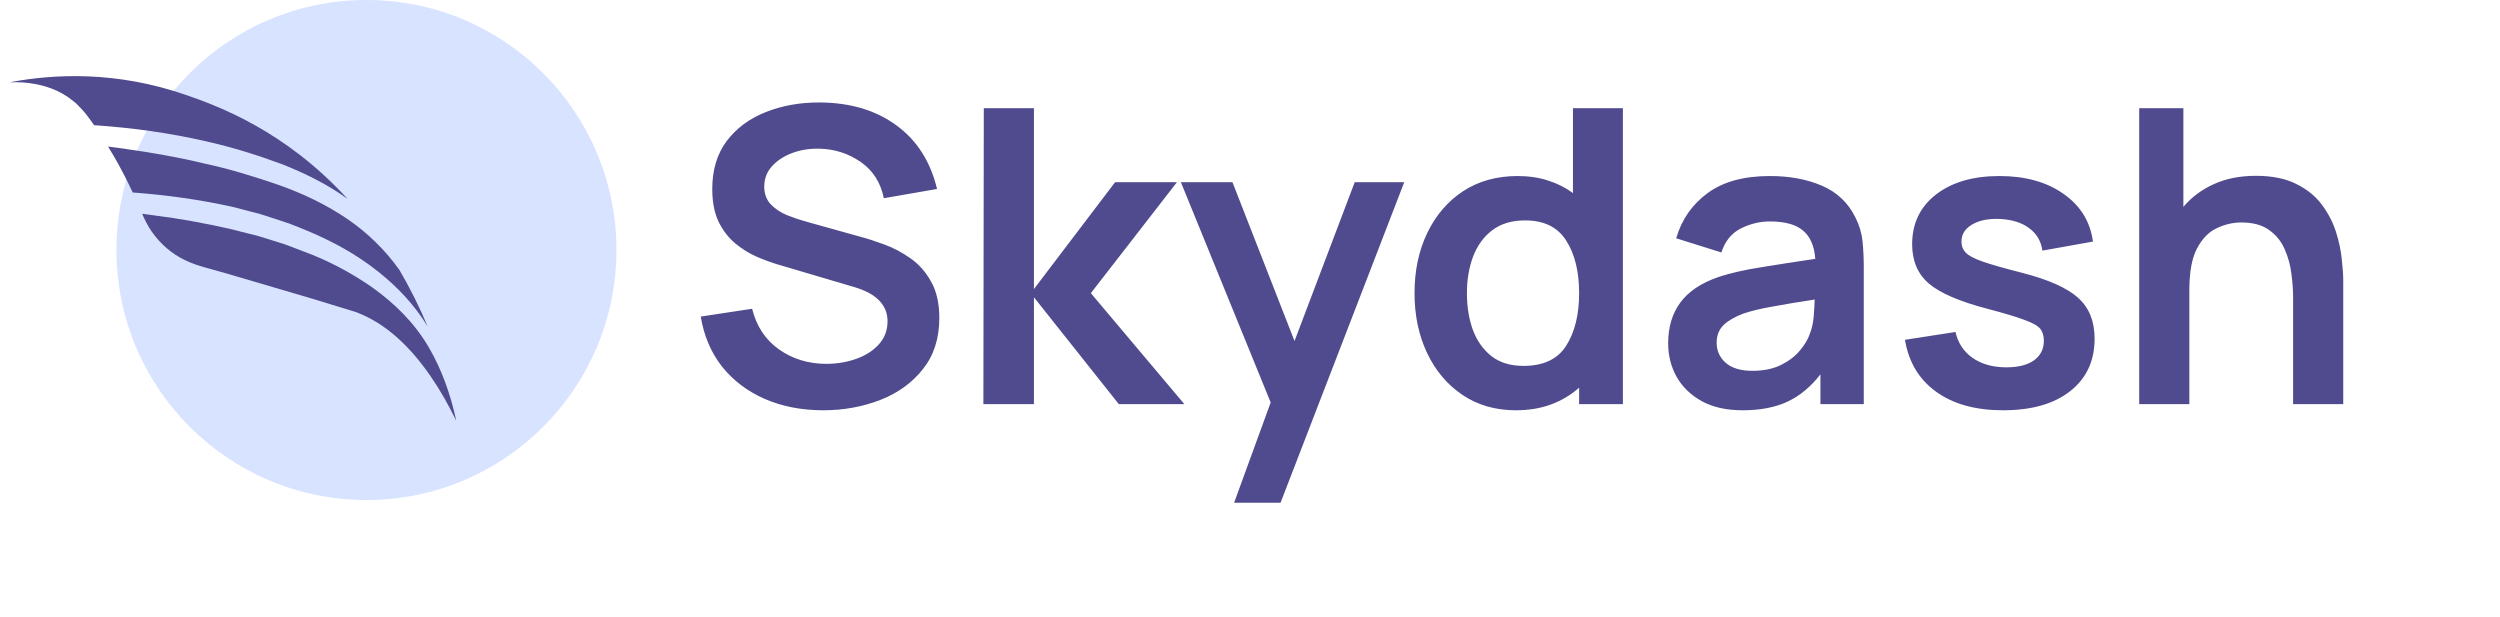
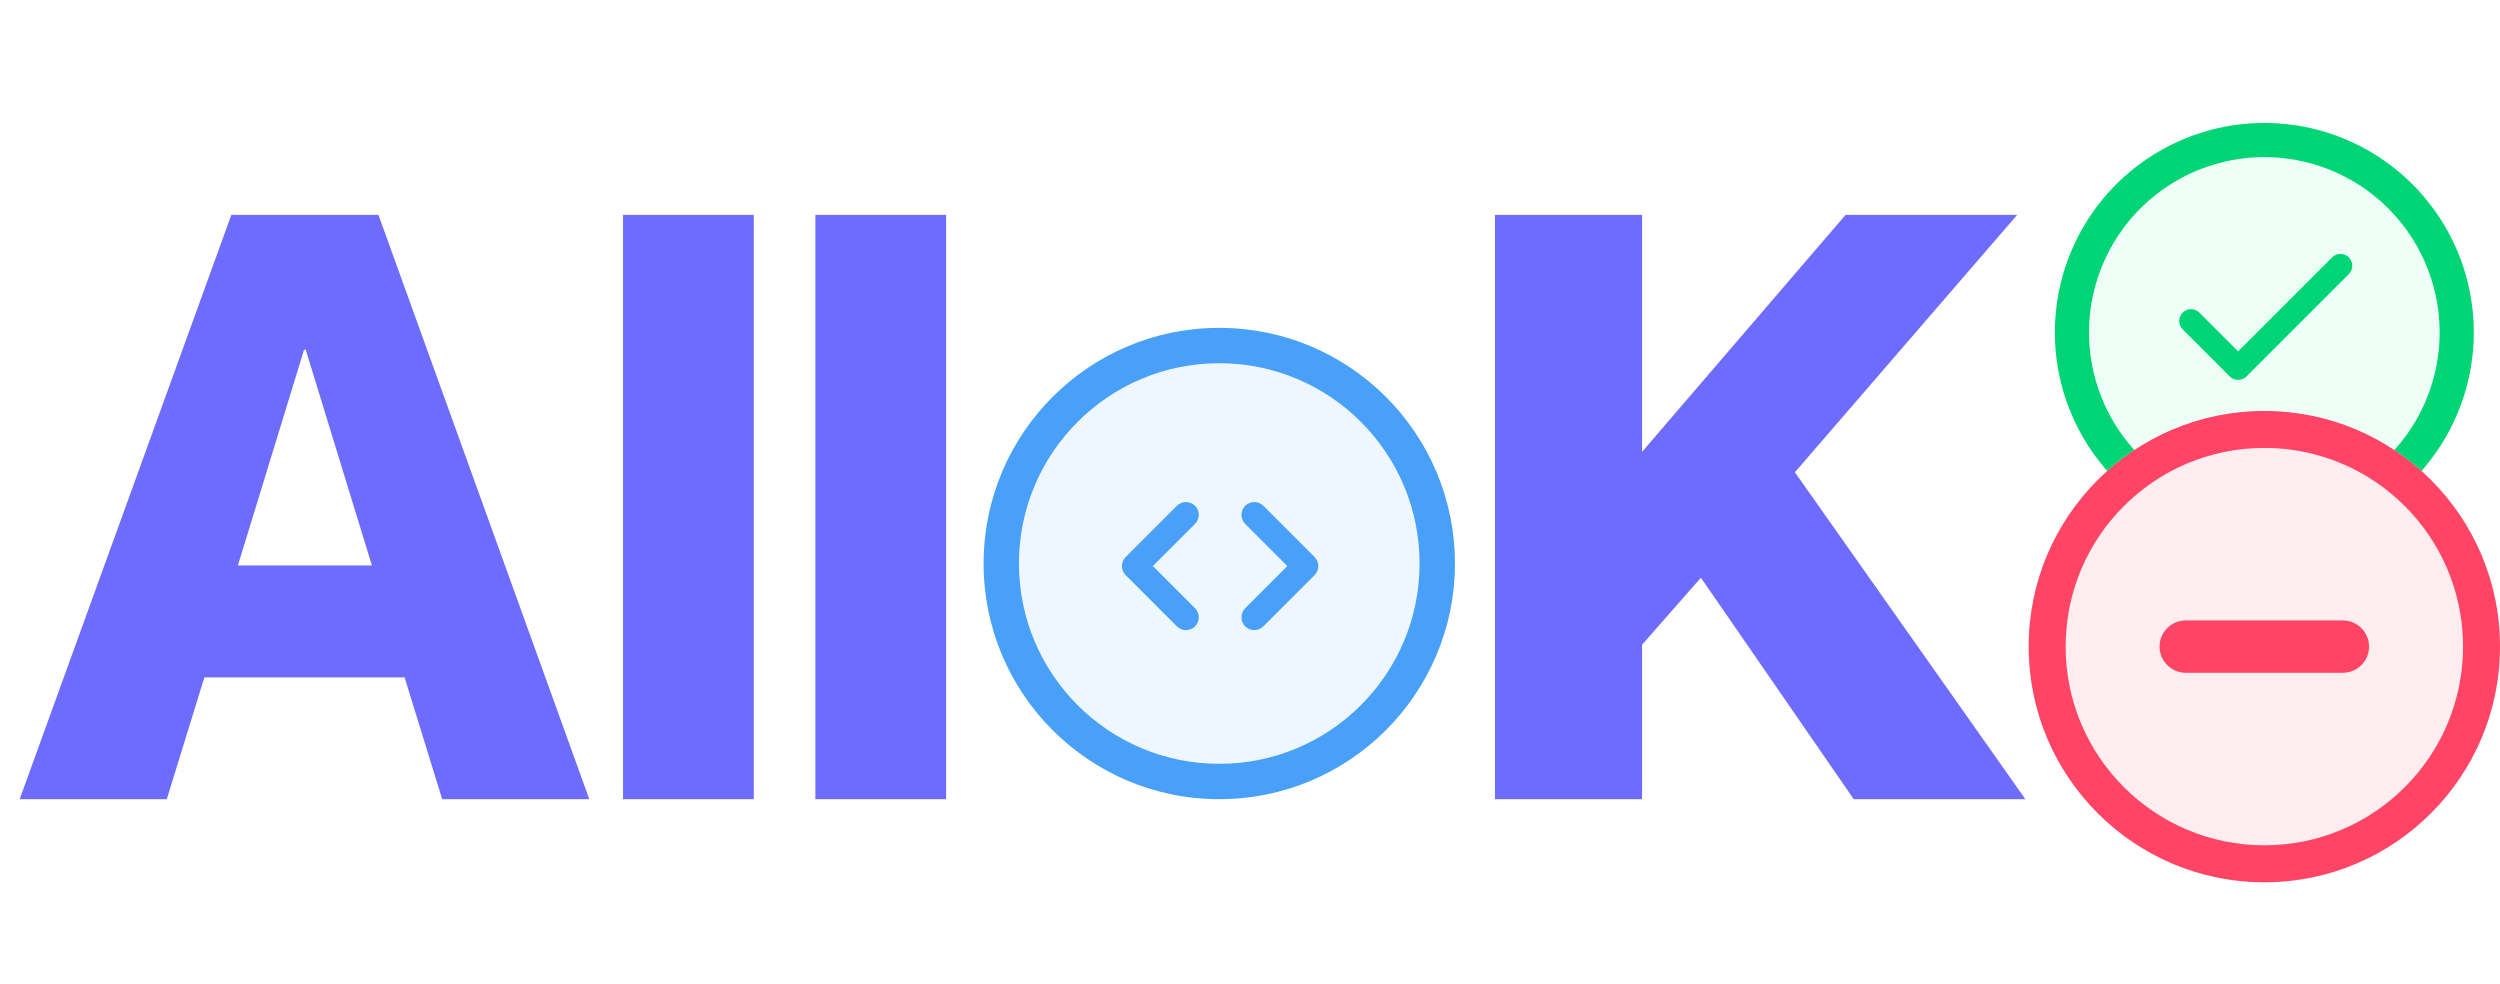
- <svg xmlns="http://www.w3.org/2000/svg" width="365" height="90" viewBox="0 0 365 90" fill="none">
-   <path d="M120.19 59.9C123.15 59.9 125.92 59.4 128.5 58.4C131.08 57.4 133.16 55.9 134.74 53.9C136.34 51.9 137.14 49.41 137.14 46.43C137.14 44.29 136.74 42.52 135.94 41.12C135.16 39.7 134.15 38.56 132.91 37.7C131.69 36.84 130.42 36.17 129.1 35.69C127.8 35.21 126.62 34.83 125.56 34.55L117.82 32.39C116.86 32.13 115.9 31.81 114.94 31.43C113.98 31.03 113.18 30.5 112.54 29.84C111.9 29.16 111.58 28.29 111.58 27.23C111.58 26.11 111.95 25.13 112.69 24.29C113.45 23.45 114.44 22.8 115.66 22.34C116.9 21.88 118.24 21.67 119.68 21.71C121.9 21.77 123.9 22.42 125.68 23.66C127.46 24.9 128.58 26.66 129.04 28.94L136.81 27.59C135.85 23.59 133.88 20.5 130.9 18.32C127.92 16.12 124.21 15 119.77 14.96C116.85 14.94 114.19 15.41 111.79 16.37C109.41 17.31 107.51 18.72 106.09 20.6C104.69 22.48 103.99 24.81 103.99 27.59C103.99 29.49 104.3 31.09 104.92 32.39C105.56 33.67 106.37 34.72 107.35 35.54C108.35 36.36 109.4 37.01 110.5 37.49C111.62 37.97 112.66 38.35 113.62 38.63L124.78 41.93C127.98 42.89 129.58 44.55 129.58 46.91C129.58 48.23 129.15 49.36 128.29 50.3C127.45 51.22 126.35 51.92 124.99 52.4C123.63 52.88 122.18 53.12 120.64 53.12C118.04 53.12 115.74 52.42 113.74 51.02C111.76 49.62 110.45 47.64 109.81 45.08L102.31 46.22C102.77 49.04 103.81 51.48 105.43 53.54C107.07 55.58 109.15 57.15 111.67 58.25C114.21 59.35 117.05 59.9 120.19 59.9ZM143.574 59H150.954V43.4L163.344 59H172.914L159.264 42.8L171.834 26.6H162.804L150.954 42.2V15.8H143.634L143.574 59ZM180.179 73.4H186.959L205.019 26.6H197.789L188.999 49.79L179.939 26.6H172.409L185.519 58.76L180.179 73.4ZM221.311 59.9C223.231 59.9 224.961 59.61 226.501 59.03C228.041 58.45 229.391 57.64 230.551 56.6V59H236.941V15.8H229.651V28.19C228.571 27.39 227.361 26.78 226.021 26.36C224.681 25.92 223.201 25.7 221.581 25.7C218.521 25.7 215.861 26.44 213.601 27.92C211.361 29.4 209.621 31.43 208.381 34.01C207.141 36.59 206.521 39.52 206.521 42.8C206.521 46.04 207.131 48.95 208.351 51.53C209.571 54.11 211.291 56.15 213.511 57.65C215.731 59.15 218.331 59.9 221.311 59.9ZM222.421 53.42C220.541 53.42 218.991 52.95 217.771 52.01C216.551 51.05 215.641 49.77 215.041 48.17C214.461 46.57 214.171 44.78 214.171 42.8C214.171 40.84 214.471 39.06 215.071 37.46C215.691 35.84 216.621 34.56 217.861 33.62C219.121 32.66 220.721 32.18 222.661 32.18C225.421 32.18 227.421 33.16 228.661 35.12C229.921 37.08 230.551 39.64 230.551 42.8C230.551 45.94 229.921 48.5 228.661 50.48C227.421 52.44 225.341 53.42 222.421 53.42ZM254.412 59.9C256.992 59.9 259.182 59.48 260.982 58.64C262.802 57.78 264.402 56.45 265.782 54.65V59H272.112V39.11C272.112 37.71 272.052 36.42 271.932 35.24C271.812 34.04 271.462 32.87 270.882 31.73C269.822 29.59 268.192 28.05 265.992 27.11C263.812 26.17 261.282 25.7 258.402 25.7C254.602 25.7 251.572 26.53 249.312 28.19C247.052 29.85 245.522 32.05 244.722 34.79L251.322 36.86C251.862 35.2 252.812 34.03 254.172 33.35C255.532 32.67 256.942 32.33 258.402 32.33C260.602 32.33 262.222 32.78 263.262 33.68C264.302 34.56 264.892 35.93 265.032 37.79C262.192 38.21 259.552 38.62 257.112 39.02C254.692 39.4 252.632 39.87 250.932 40.43C248.372 41.31 246.502 42.56 245.322 44.18C244.142 45.78 243.552 47.76 243.552 50.12C243.552 51.9 243.962 53.53 244.782 55.01C245.622 56.49 246.852 57.68 248.472 58.58C250.092 59.46 252.072 59.9 254.412 59.9ZM255.852 54.14C254.152 54.14 252.852 53.75 251.952 52.97C251.072 52.19 250.632 51.21 250.632 50.03C250.632 48.97 250.972 48.11 251.652 47.45C252.352 46.79 253.322 46.23 254.562 45.77C255.702 45.39 257.072 45.06 258.672 44.78C260.272 44.48 262.362 44.13 264.942 43.73C264.922 44.49 264.872 45.34 264.792 46.28C264.712 47.2 264.522 48.03 264.222 48.77C263.982 49.51 263.512 50.3 262.812 51.14C262.132 51.98 261.212 52.69 260.052 53.27C258.892 53.85 257.492 54.14 255.852 54.14ZM292.433 59.9C296.613 59.9 299.883 58.97 302.243 57.11C304.623 55.25 305.813 52.69 305.813 49.43C305.813 46.91 305.013 44.93 303.413 43.49C301.833 42.05 299.103 40.83 295.223 39.83C292.703 39.19 290.803 38.65 289.523 38.21C288.263 37.77 287.423 37.33 287.003 36.89C286.583 36.45 286.373 35.92 286.373 35.3C286.373 34.22 286.893 33.38 287.933 32.78C288.973 32.16 290.343 31.89 292.043 31.97C293.803 32.07 295.213 32.52 296.273 33.32C297.353 34.12 297.993 35.21 298.193 36.59L305.573 35.27C305.173 32.35 303.743 30.03 301.283 28.31C298.823 26.57 295.703 25.7 291.923 25.7C288.063 25.7 284.973 26.6 282.653 28.4C280.333 30.2 279.173 32.62 279.173 35.66C279.173 38.08 279.983 39.99 281.603 41.39C283.243 42.79 286.093 44.02 290.153 45.08C292.593 45.72 294.393 46.26 295.553 46.7C296.733 47.12 297.503 47.55 297.863 47.99C298.223 48.43 298.403 49.02 298.403 49.76C298.403 50.96 297.923 51.91 296.963 52.61C296.003 53.29 294.663 53.63 292.943 53.63C290.963 53.63 289.313 53.17 287.993 52.25C286.693 51.33 285.863 50.07 285.503 48.47L278.123 49.61C278.663 52.87 280.183 55.4 282.683 57.2C285.183 59 288.433 59.9 292.433 59.9ZM312.324 59H319.644V42.35C319.644 39.73 320.014 37.71 320.754 36.29C321.514 34.85 322.474 33.86 323.634 33.32C324.814 32.76 326.014 32.48 327.234 32.48C328.954 32.48 330.324 32.86 331.344 33.62C332.364 34.36 333.114 35.31 333.594 36.47C334.094 37.61 334.414 38.8 334.554 40.04C334.714 41.28 334.794 42.4 334.794 43.4V59H342.114V40.91C342.114 40.15 342.044 39.14 341.904 37.88C341.784 36.62 341.504 35.29 341.064 33.89C340.624 32.49 339.944 31.17 339.024 29.93C338.104 28.67 336.854 27.65 335.274 26.87C333.714 26.07 331.744 25.67 329.364 25.67C327.024 25.67 324.964 26.08 323.184 26.9C321.424 27.7 319.954 28.8 318.774 30.2V15.8H312.324V59Z" fill="#504B8E" />
-   <circle cx="53.5" cy="36.5" r="36.5" fill="#D8E3FF" />
-   <path d="M3.437 12.043C5.632 12.232 7.878 12.779 9.927 14.173C10.411 14.576 10.953 14.886 11.396 15.378C11.841 15.859 12.33 16.332 12.706 16.862C13.061 17.329 13.405 17.793 13.739 18.277C19.212 18.651 24.674 19.388 30.083 20.632C33.851 21.479 37.574 22.635 41.259 24.001C44.498 25.298 47.719 26.857 50.724 29.02C41.603 19.039 31.788 15.466 27.132 13.856C16.999 10.349 7.944 10.771 1.394 12.014C2.068 11.989 2.754 12.005 3.437 12.043Z" fill="#504B8E" />
-   <path d="M29.634 23.831C25.952 22.93 22.223 22.306 18.488 21.769C17.584 21.635 16.679 21.5 15.779 21.401C16.863 23.154 17.881 25.009 18.811 26.919C19 27.305 19.186 27.704 19.374 28.101C24.255 28.462 29.132 29.135 33.975 30.208L36.744 30.925L38.126 31.295L39.495 31.739L42.232 32.637C43.142 32.985 44.041 33.35 44.945 33.728C48.532 35.235 52.068 37.127 55.31 39.737C57.967 41.85 60.479 44.453 62.436 47.665C61.301 44.963 59.941 42.187 58.316 39.415C56.192 36.434 53.663 34.027 50.928 32.116C47.68 29.882 44.179 28.224 40.584 26.97C36.989 25.729 33.335 24.613 29.634 23.831Z" fill="#504B8E" />
-   <path d="M54.327 41.942C51.136 39.724 47.738 37.96 44.217 36.672L41.59 35.671L38.917 34.835L37.576 34.422L36.222 34.084L33.522 33.406C29.894 32.589 26.243 31.91 22.57 31.456C21.965 31.363 21.359 31.278 20.75 31.207C21.178 32.184 21.604 33.027 22.136 33.79C23.44 35.651 25.102 37.066 26.972 37.963C27.904 38.426 28.871 38.745 29.892 39.035L33.048 39.92L45.655 43.629L51.934 45.553C54.124 46.363 56.181 47.66 58.023 49.314C61.585 52.516 64.358 56.817 66.612 61.425C65.782 57.542 64.462 53.888 62.634 50.767C60.463 47.017 57.486 44.205 54.327 41.942Z" fill="#504B8E" />
+ <svg xmlns="http://www.w3.org/2000/svg" width="122" height="48" viewBox="0 0 122 48" fill="none">
+   <path d="M19.744 33.058H9.973L8.139 39H0.96L11.29 10.485H18.468L28.758 39H21.579L19.744 33.058ZM11.609 27.594H18.149L14.919 17.065H14.839L11.609 27.594ZM30.404 10.485H36.785V39H30.404V10.485ZM39.79 10.485H46.171V39H39.79V10.485Z" fill="#6E6CFF" />
+   <path d="M72.954 10.485H80.133V22.05L90.064 10.485H98.439L87.591 23.047L98.838 39H90.462L83.004 28.192L80.133 31.462V39H72.954V10.485Z" fill="#6E6CFF" />
+   <circle cx="110.5" cy="16.222" r="10.222" fill="#EEFFF7" />
+   <path d="M117.728 23.45C119.157 22.021 120.131 20.199 120.525 18.216C120.92 16.234 120.717 14.178 119.944 12.31C119.17 10.443 117.86 8.846 116.179 7.723C114.498 6.6 112.521 6 110.5 6C108.478 6 106.501 6.6 104.82 7.723C103.139 8.846 101.829 10.443 101.055 12.31C100.282 14.178 100.079 16.234 100.474 18.216C100.868 20.199 101.842 22.021 103.271 23.45L104.45 22.272C103.253 21.075 102.438 19.551 102.108 17.891C101.778 16.232 101.948 14.511 102.595 12.948C103.243 11.385 104.339 10.049 105.746 9.109C107.153 8.168 108.807 7.667 110.5 7.667C112.192 7.667 113.846 8.168 115.253 9.109C116.66 10.049 117.756 11.385 118.404 12.948C119.051 14.511 119.221 16.232 118.891 17.891C118.561 19.551 117.746 21.075 116.549 22.272L117.728 23.45Z" fill="#00D576" />
+   <path d="M114.791 12.958C114.793 13.108 114.738 13.253 114.636 13.362L109.628 18.37C109.52 18.478 109.373 18.539 109.22 18.539C109.067 18.539 108.92 18.478 108.812 18.37L106.501 16.059C106.399 15.949 106.343 15.804 106.346 15.655C106.348 15.505 106.409 15.362 106.515 15.256C106.621 15.15 106.764 15.09 106.913 15.087C107.063 15.084 107.208 15.14 107.317 15.242L109.22 17.145L113.819 12.546C113.929 12.444 114.074 12.388 114.223 12.391C114.373 12.393 114.516 12.454 114.622 12.56C114.727 12.666 114.788 12.809 114.791 12.958Z" fill="#00D576" />
+   <circle cx="110.5" cy="31.555" r="11.5" fill="#FFEDF0" />
+   <path d="M122 31.555C122 37.906 116.851 43.055 110.5 43.055C104.149 43.055 99 37.906 99 31.555C99 25.203 104.149 20.055 110.5 20.055C116.851 20.055 122 25.203 122 31.555ZM100.803 31.555C100.803 36.91 105.145 41.251 110.5 41.251C115.855 41.251 120.197 36.91 120.197 31.555C120.197 26.199 115.855 21.858 110.5 21.858C105.145 21.858 100.803 26.199 100.803 31.555Z" fill="#FF4465" />
+   <rect x="105.387" y="30.277" width="10.222" height="2.555" rx="1.278" fill="#FF4465" />
+   <circle cx="59.5" cy="27.5" r="11.5" fill="#EEF7FF" />
+   <path d="M60.766 24.683C60.522 24.927 60.522 25.323 60.766 25.567L62.824 27.625L60.766 29.683C60.522 29.927 60.522 30.323 60.766 30.567C61.011 30.811 61.406 30.811 61.65 30.567L64.15 28.067C64.394 27.823 64.394 27.427 64.15 27.183L61.65 24.683C61.406 24.439 61.011 24.439 60.766 24.683Z" fill="#48A0F8" />
+   <path d="M58.317 25.567C58.561 25.323 58.561 24.927 58.317 24.683C58.073 24.439 57.677 24.439 57.433 24.683L54.933 27.183C54.689 27.427 54.689 27.823 54.933 28.067L57.433 30.567C57.677 30.811 58.073 30.811 58.317 30.567C58.561 30.323 58.561 29.927 58.317 29.683L56.259 27.625L58.317 25.567Z" fill="#48A0F8" />
+   <path d="M71 27.5C71 33.851 65.851 39 59.5 39C53.149 39 48 33.851 48 27.5C48 21.149 53.149 16 59.5 16C65.851 16 71 21.149 71 27.5ZM49.725 27.5C49.725 32.899 54.101 37.275 59.5 37.275C64.899 37.275 69.275 32.899 69.275 27.5C69.275 22.101 64.899 17.725 59.5 17.725C54.101 17.725 49.725 22.101 49.725 27.5Z" fill="#48A0F8" />
</svg>
